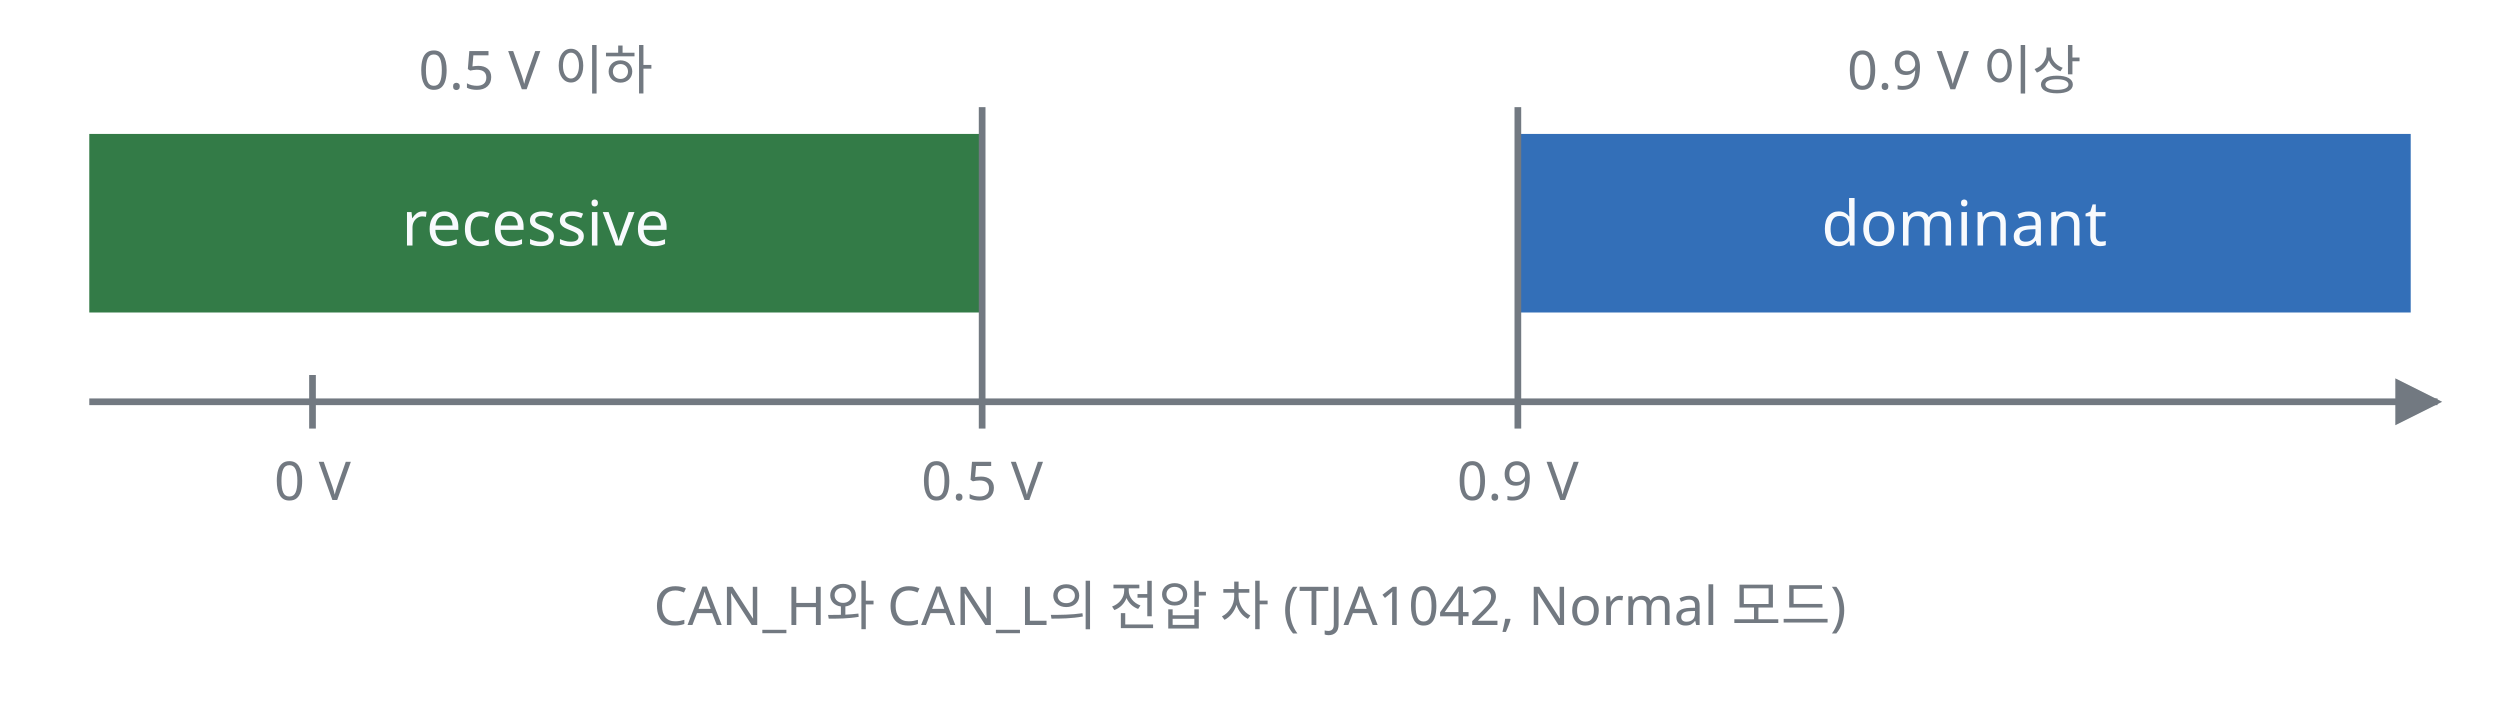
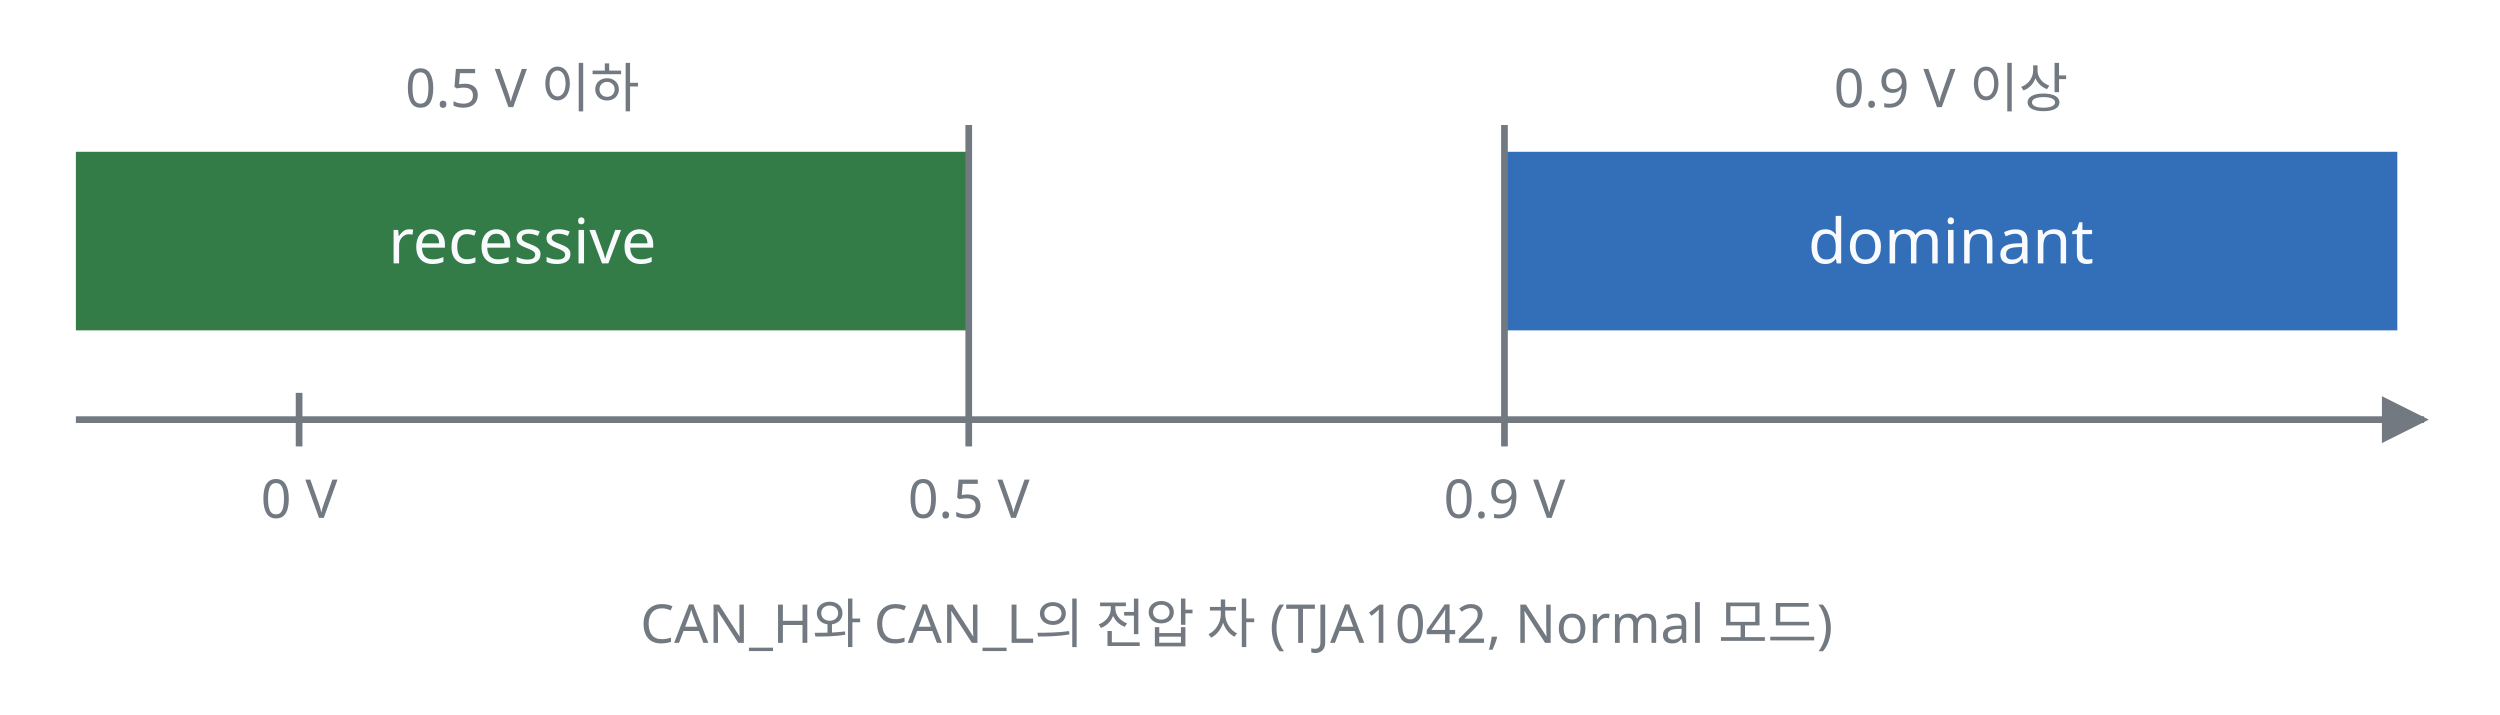
- <svg xmlns="http://www.w3.org/2000/svg" viewBox="0 0 560 160" font-family="sans-serif" font-size="14" fill="none">
+ <svg xmlns="http://www.w3.org/2000/svg" viewBox="3 -4 560 160" font-family="sans-serif" font-size="14" fill="none">
  <defs>
    <marker id="arrow" viewBox="0 0 10 10" refX="9" refY="5" markerWidth="7" markerHeight="7" orient="auto-start-reverse">
      <path d="M0 0 L10 5 L0 10 z" fill="#727981" />
    </marker>
  </defs>
  <rect x="20" y="30" width="200" height="40" fill="#337b47" />
  <text x="120" y="55" text-anchor="middle" fill="#f8fafd">recessive</text>
  <rect x="340" y="30" width="200" height="40" fill="#336fb8" />
  <text x="440" y="55" text-anchor="middle" fill="#f8fafd">dominant</text>
  <line x1="20" y1="90" x2="546" y2="90" stroke="#727981" stroke-width="1.5" marker-end="url(#arrow)" />
  <g stroke="#727981" stroke-width="1.5">
    <line x1="70" y1="84" x2="70" y2="96" />
    <line x1="220" y1="24" x2="220" y2="96" />
    <line x1="340" y1="24" x2="340" y2="96" />
  </g>
  <g text-anchor="middle" font-size="12" fill="#727981">
    <text x="70" y="112">0 V</text>
    <text x="220" y="112">0.5 V</text>
    <text x="340" y="112">0.9 V</text>
  </g>
  <text x="120" y="20" text-anchor="middle" font-size="12" fill="#727981">0.5 V 이하</text>
  <text x="440" y="20" text-anchor="middle" font-size="12" fill="#727981">0.9 V 이상</text>
  <text x="280" y="140" text-anchor="middle" font-size="12" fill="#727981">CAN_H와 CAN_L의 전압 차 (TJA1042, Normal 모드)</text>
</svg>
